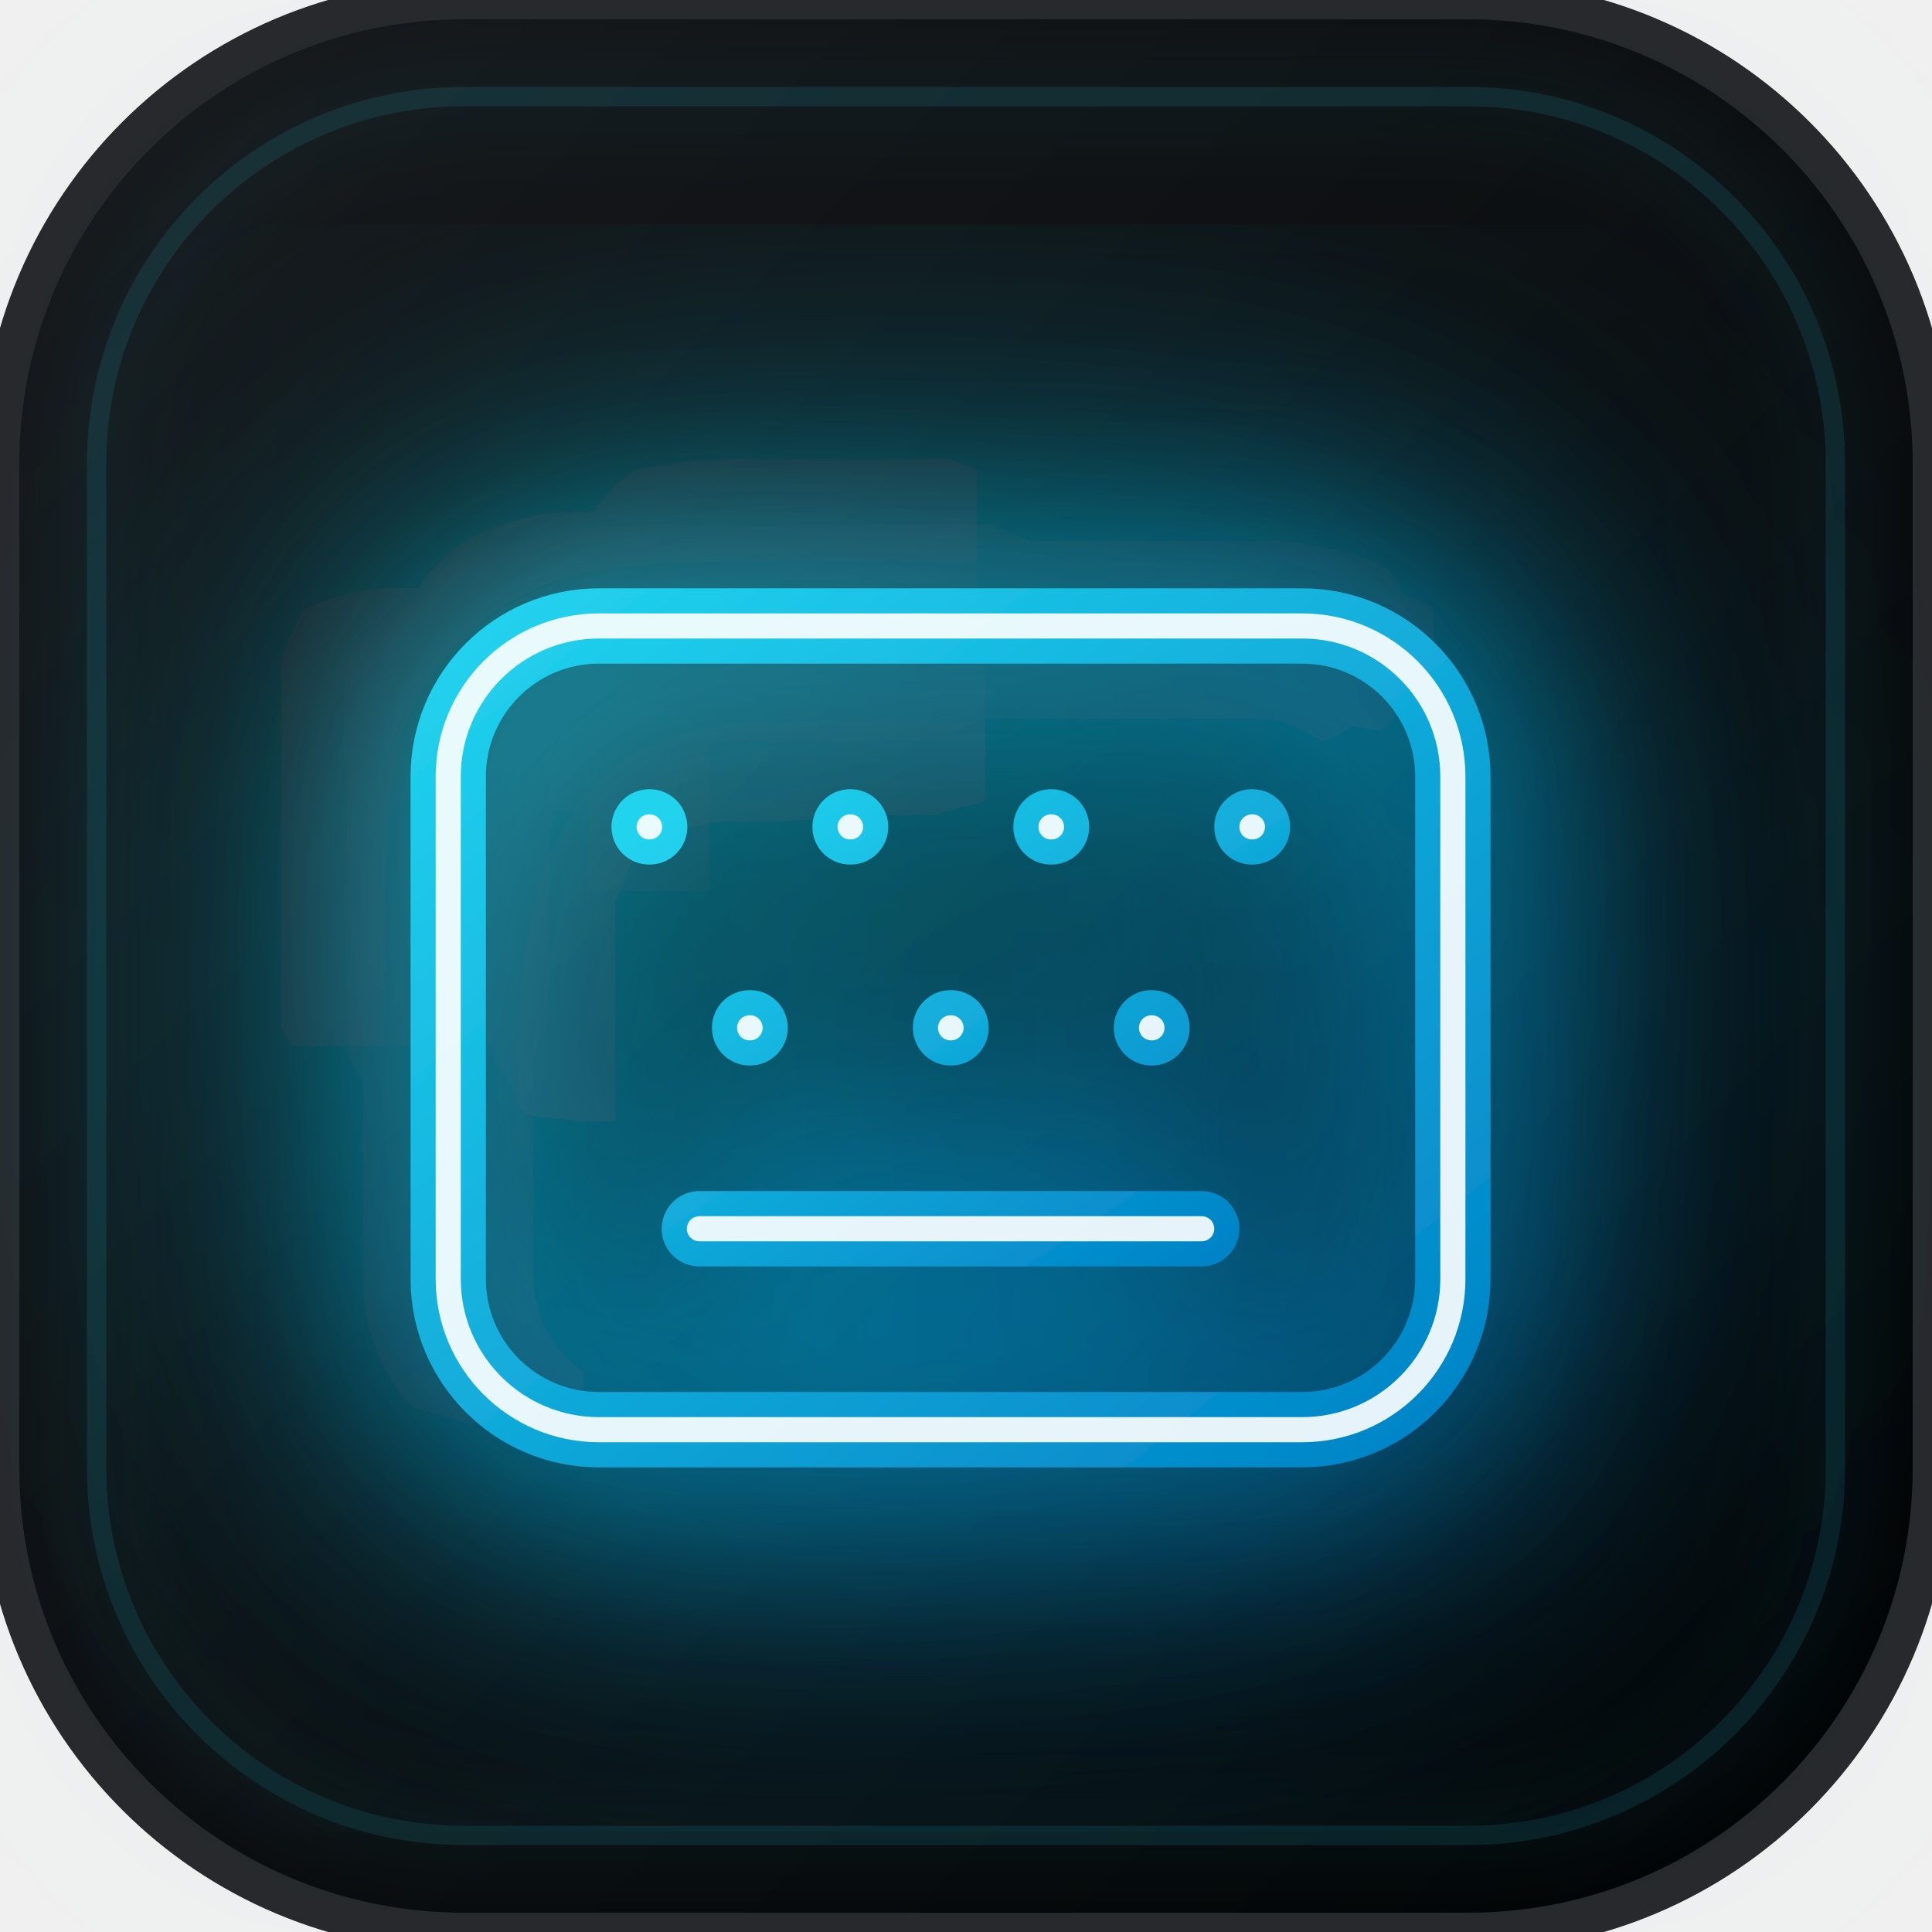
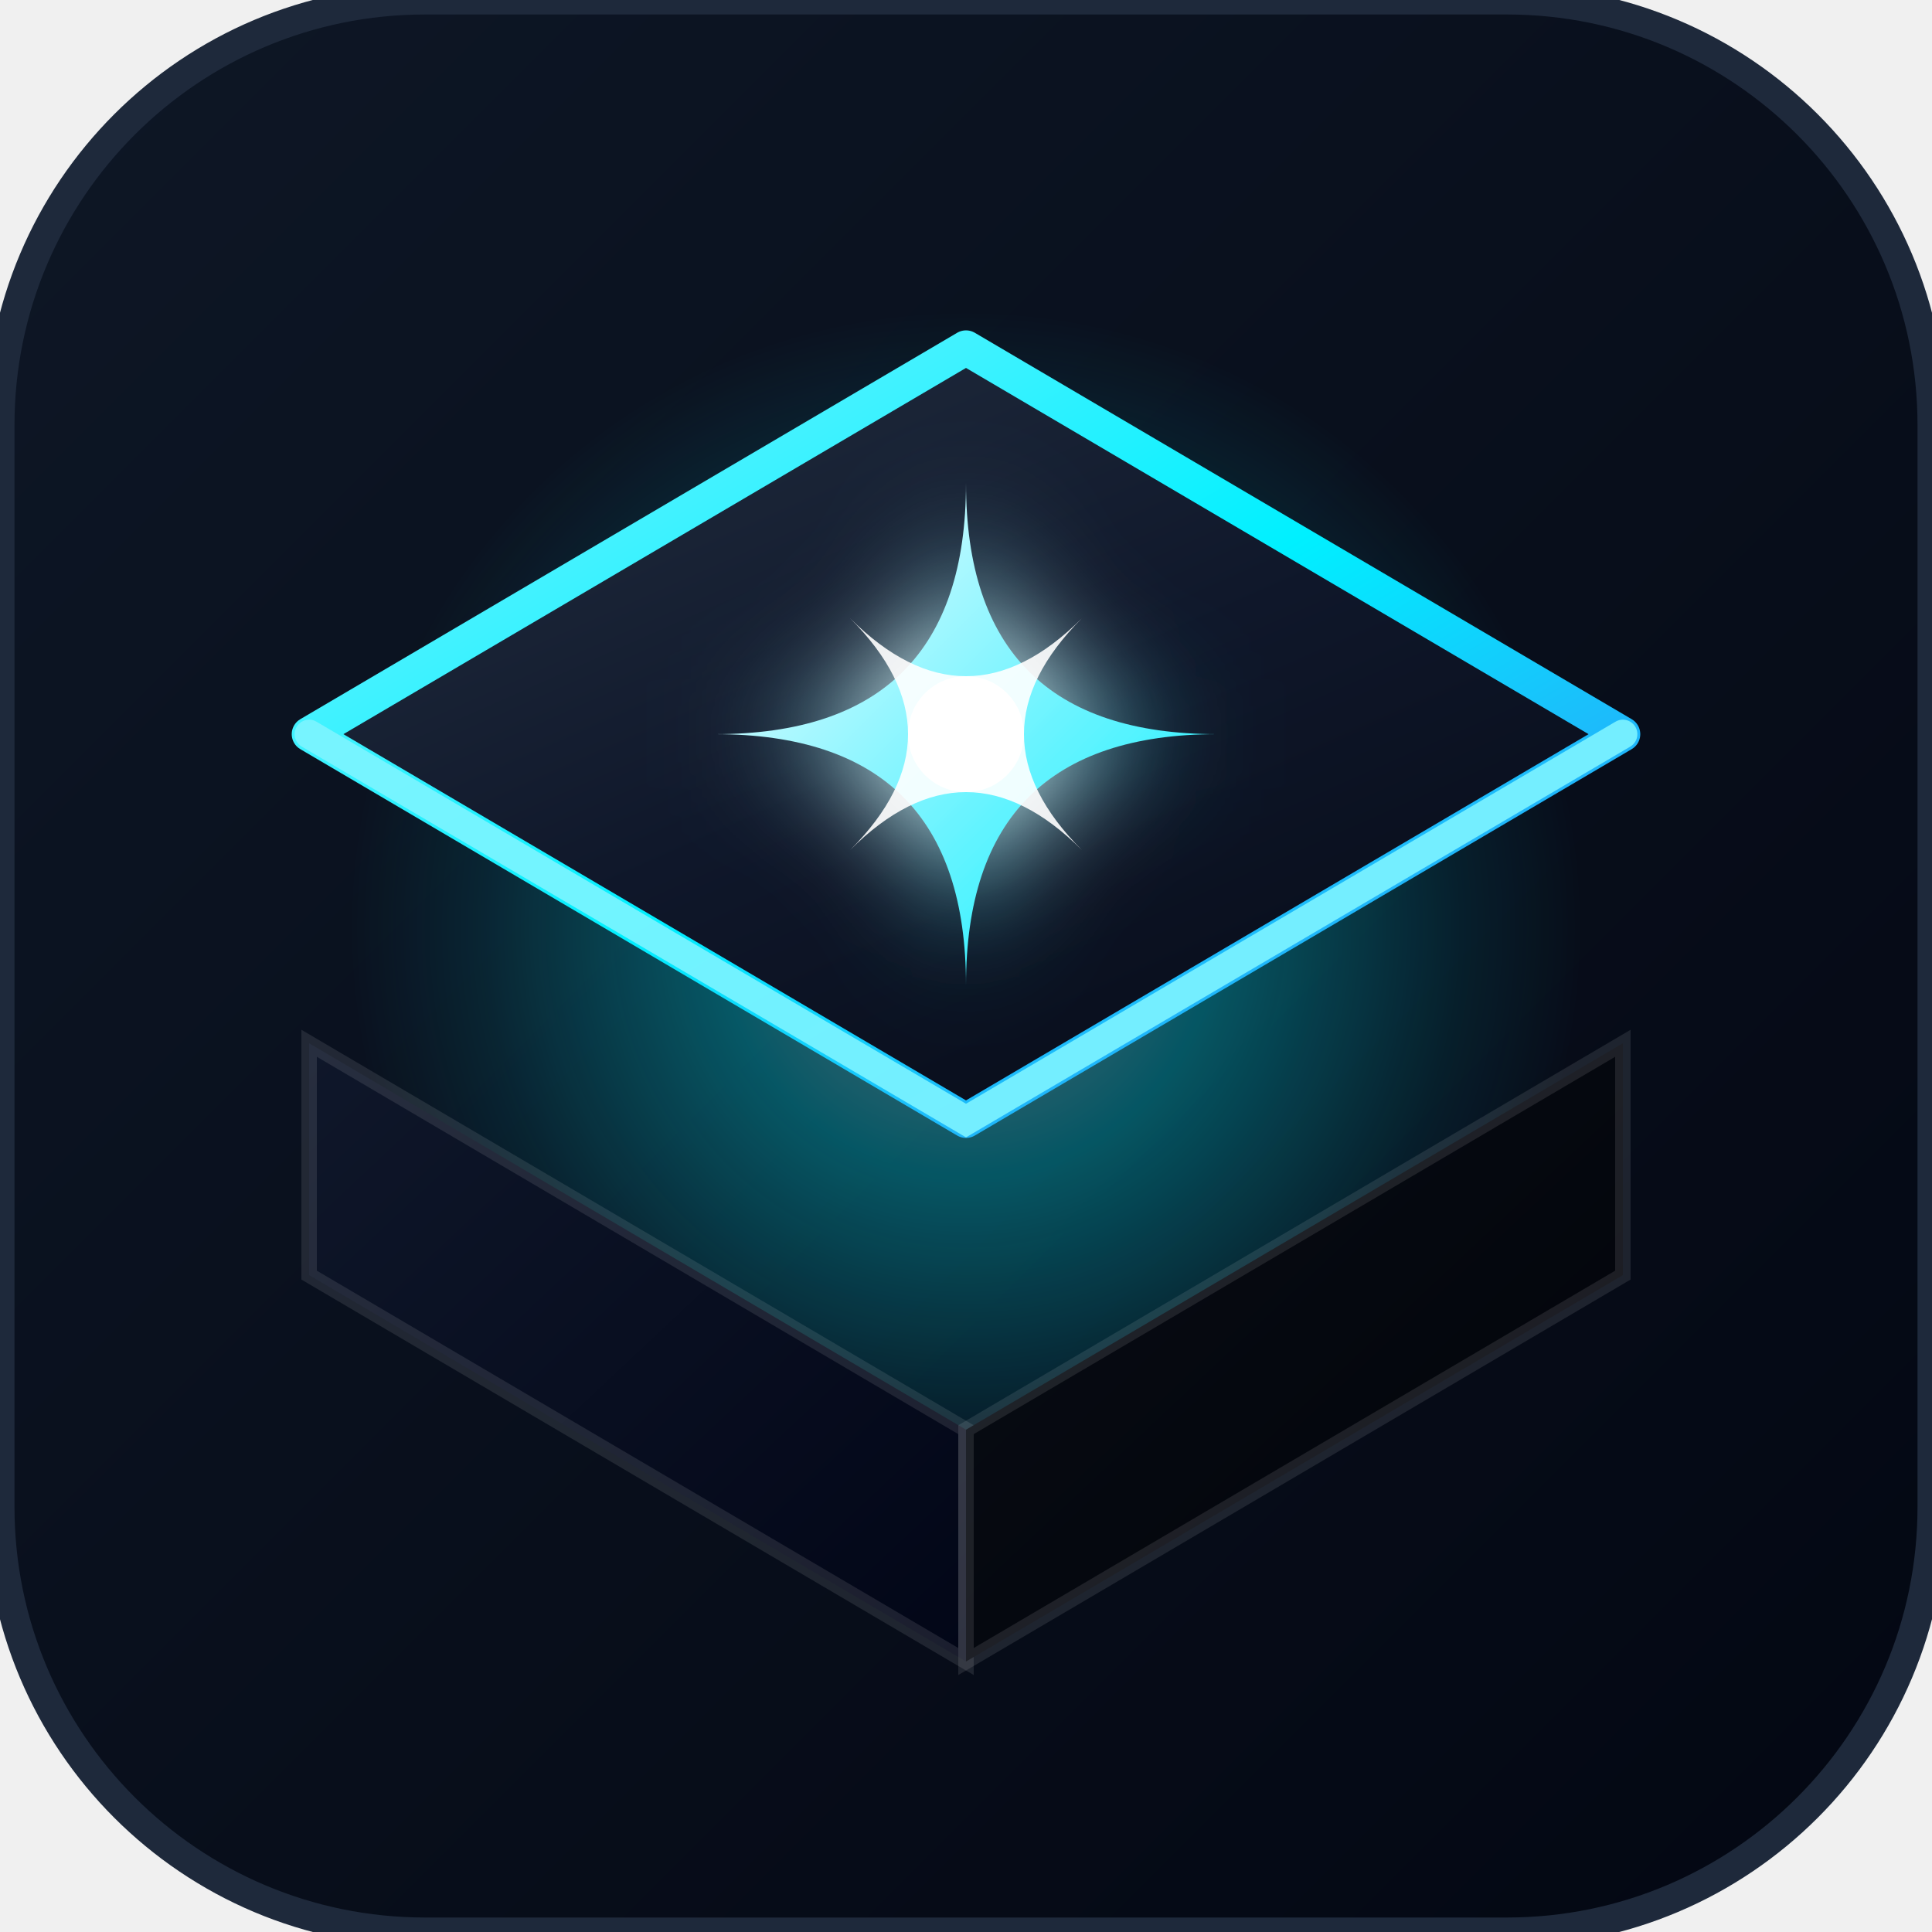
- <svg xmlns="http://www.w3.org/2000/svg" viewBox="0 0 100 100">
+ <svg xmlns="http://www.w3.org/2000/svg" viewBox="0 0 100 100" fill="none">
  <defs>
-     <linearGradient id="bgGrad" x1="0%" y1="0%" x2="100%" y2="100%">
-       <stop offset="0%" stop-color="#18181b" />
-       <stop offset="100%" stop-color="#000000" />
-     </linearGradient>
-     <filter id="neon" x="-50%" y="-50%" width="200%" height="200%">
-       <feGaussianBlur in="SourceGraphic" stdDeviation="2" result="blur1" />
-       <feGaussianBlur in="SourceGraphic" stdDeviation="5" result="blur2" />
-       <feGaussianBlur in="SourceGraphic" stdDeviation="12" result="blur3" />
+     <filter id="nova-glow" x="-30%" y="-30%" width="160%" height="160%">
+       <feGaussianBlur in="SourceGraphic" stdDeviation="3" result="blur" />
      <feMerge>
-         <feMergeNode in="blur3" />
-         <feMergeNode in="blur2" />
-         <feMergeNode in="blur1" />
+         <feMergeNode in="blur" />
        <feMergeNode in="SourceGraphic" />
      </feMerge>
    </filter>
-     <linearGradient id="cyanGrad" x1="0%" y1="0%" x2="100%" y2="100%">
-       <stop offset="0%" stop-color="#22d3ee" />
-       <stop offset="100%" stop-color="#0284c7" />
+     <linearGradient id="bgGrad" x1="0%" y1="0%" x2="100%" y2="100%">
+       <stop offset="0%" stop-color="#0e1726" />
+       <stop offset="100%" stop-color="#030712" />
    </linearGradient>
+     <linearGradient id="keyTopGrad" x1="20%" y1="10%" x2="80%" y2="90%">
+       <stop offset="0%" stop-color="#1e293b" />
+       <stop offset="50%" stop-color="#0f172a" />
+       <stop offset="100%" stop-color="#080d1a" />
+     </linearGradient>
+     <linearGradient id="keyLeftGrad" x1="0%" y1="0%" x2="100%" y2="100%">
+       <stop offset="0%" stop-color="#0f172a" />
+       <stop offset="100%" stop-color="#020617" />
+     </linearGradient>
+     <linearGradient id="keyRightGrad" x1="0%" y1="0%" x2="100%" y2="100%">
+       <stop offset="0%" stop-color="#090d16" />
+       <stop offset="100%" stop-color="#010308" />
+     </linearGradient>
+     <linearGradient id="edgeCyan" x1="0%" y1="0%" x2="100%" y2="100%">
+       <stop offset="0%" stop-color="#7df4ff" />
+       <stop offset="50%" stop-color="#00f0ff" />
+       <stop offset="100%" stop-color="#3b82f6" />
+     </linearGradient>
+     <linearGradient id="starGrad" x1="0%" y1="0%" x2="100%" y2="100%">
+       <stop offset="0%" stop-color="#ffffff" />
+       <stop offset="50%" stop-color="#7df4ff" />
+       <stop offset="100%" stop-color="#00f0ff" />
+     </linearGradient>
+     <radialGradient id="novaCore" cx="50%" cy="50%" r="50%">
+       <stop offset="0%" stop-color="#ffffff" stop-opacity="1" />
+       <stop offset="40%" stop-color="#00f0ff" stop-opacity="0.8" />
+       <stop offset="80%" stop-color="#00f0ff" stop-opacity="0.2" />
+       <stop offset="100%" stop-color="#00f0ff" stop-opacity="0" />
+     </radialGradient>
  </defs>
-   <rect width="100" height="100" rx="24" fill="url(#bgGrad)" stroke="#27272a" stroke-width="2" />
-   <rect x="5" y="5" width="90" height="90" rx="19" stroke="#22d3ee" stroke-width="1" fill="none" opacity="0.15" filter="url(#neon)" />
-   <g transform="translate(18, 22) scale(2.6)" stroke="url(#cyanGrad)" fill="none" filter="url(#neon)">
-     <rect width="20" height="16" x="2" y="4" rx="3" stroke-width="1.5" stroke-linecap="round" stroke-linejoin="round" />
-     <path d="M10 8h.01M12 12h.01M14 8h.01M16 12h.01M18 8h.01M6 8h.01M7 16h10M8 12h.01" stroke-width="1.5" stroke-linecap="round" stroke-linejoin="round" />
-   </g>
-   <g transform="translate(18, 22) scale(2.6)" stroke="#ffffff" fill="none">
-     <rect width="20" height="16" x="2" y="4" rx="3" stroke-width="0.5" stroke-linecap="round" stroke-linejoin="round" opacity="0.9" />
-     <path d="M10 8h.01M12 12h.01M14 8h.01M16 12h.01M18 8h.01M6 8h.01M7 16h10M8 12h.01" stroke-width="0.5" stroke-linecap="round" stroke-linejoin="round" opacity="0.9" />
+   <rect width="100" height="100" rx="22" fill="url(#bgGrad)" stroke="#1e293b" stroke-width="1.5" />
+   <circle cx="50" cy="48" r="32" fill="url(#novaCore)" opacity="0.4" />
+   <path d="M 16 54 L 50 74 L 50 86 L 16 66 Z" fill="url(#keyLeftGrad)" stroke="rgba(255,255,255,0.1)" stroke-width="0.8" />
+   <path d="M 50 74 L 84 54 L 84 66 L 50 86 Z" fill="url(#keyRightGrad)" stroke="rgba(255,255,255,0.1)" stroke-width="0.8" />
+   <path d="M 50 18 L 84 38 L 50 58 L 16 38 Z" fill="url(#keyTopGrad)" stroke="url(#edgeCyan)" stroke-width="1.8" stroke-linejoin="round" />
+   <path d="M 16 38 L 50 58 L 84 38" stroke="#7df4ff" stroke-width="1.5" stroke-linecap="round" opacity="0.9" />
+   <g transform="translate(50, 38)" filter="url(#nova-glow)">
+     <path d="M 0 -13 Q 0 0 13 0 Q 0 0 0 13 Q 0 0 -13 0 Q 0 0 0 -13 Z" fill="url(#starGrad)" />
+     <path d="M -6 -6 Q 0 0 6 -6 Q 0 0 6 6 Q 0 0 -6 6 Q 0 0 -6 -6 Z" fill="#ffffff" opacity="0.9" />
+     <circle cx="0" cy="0" r="3" fill="#ffffff" />
  </g>
</svg>
